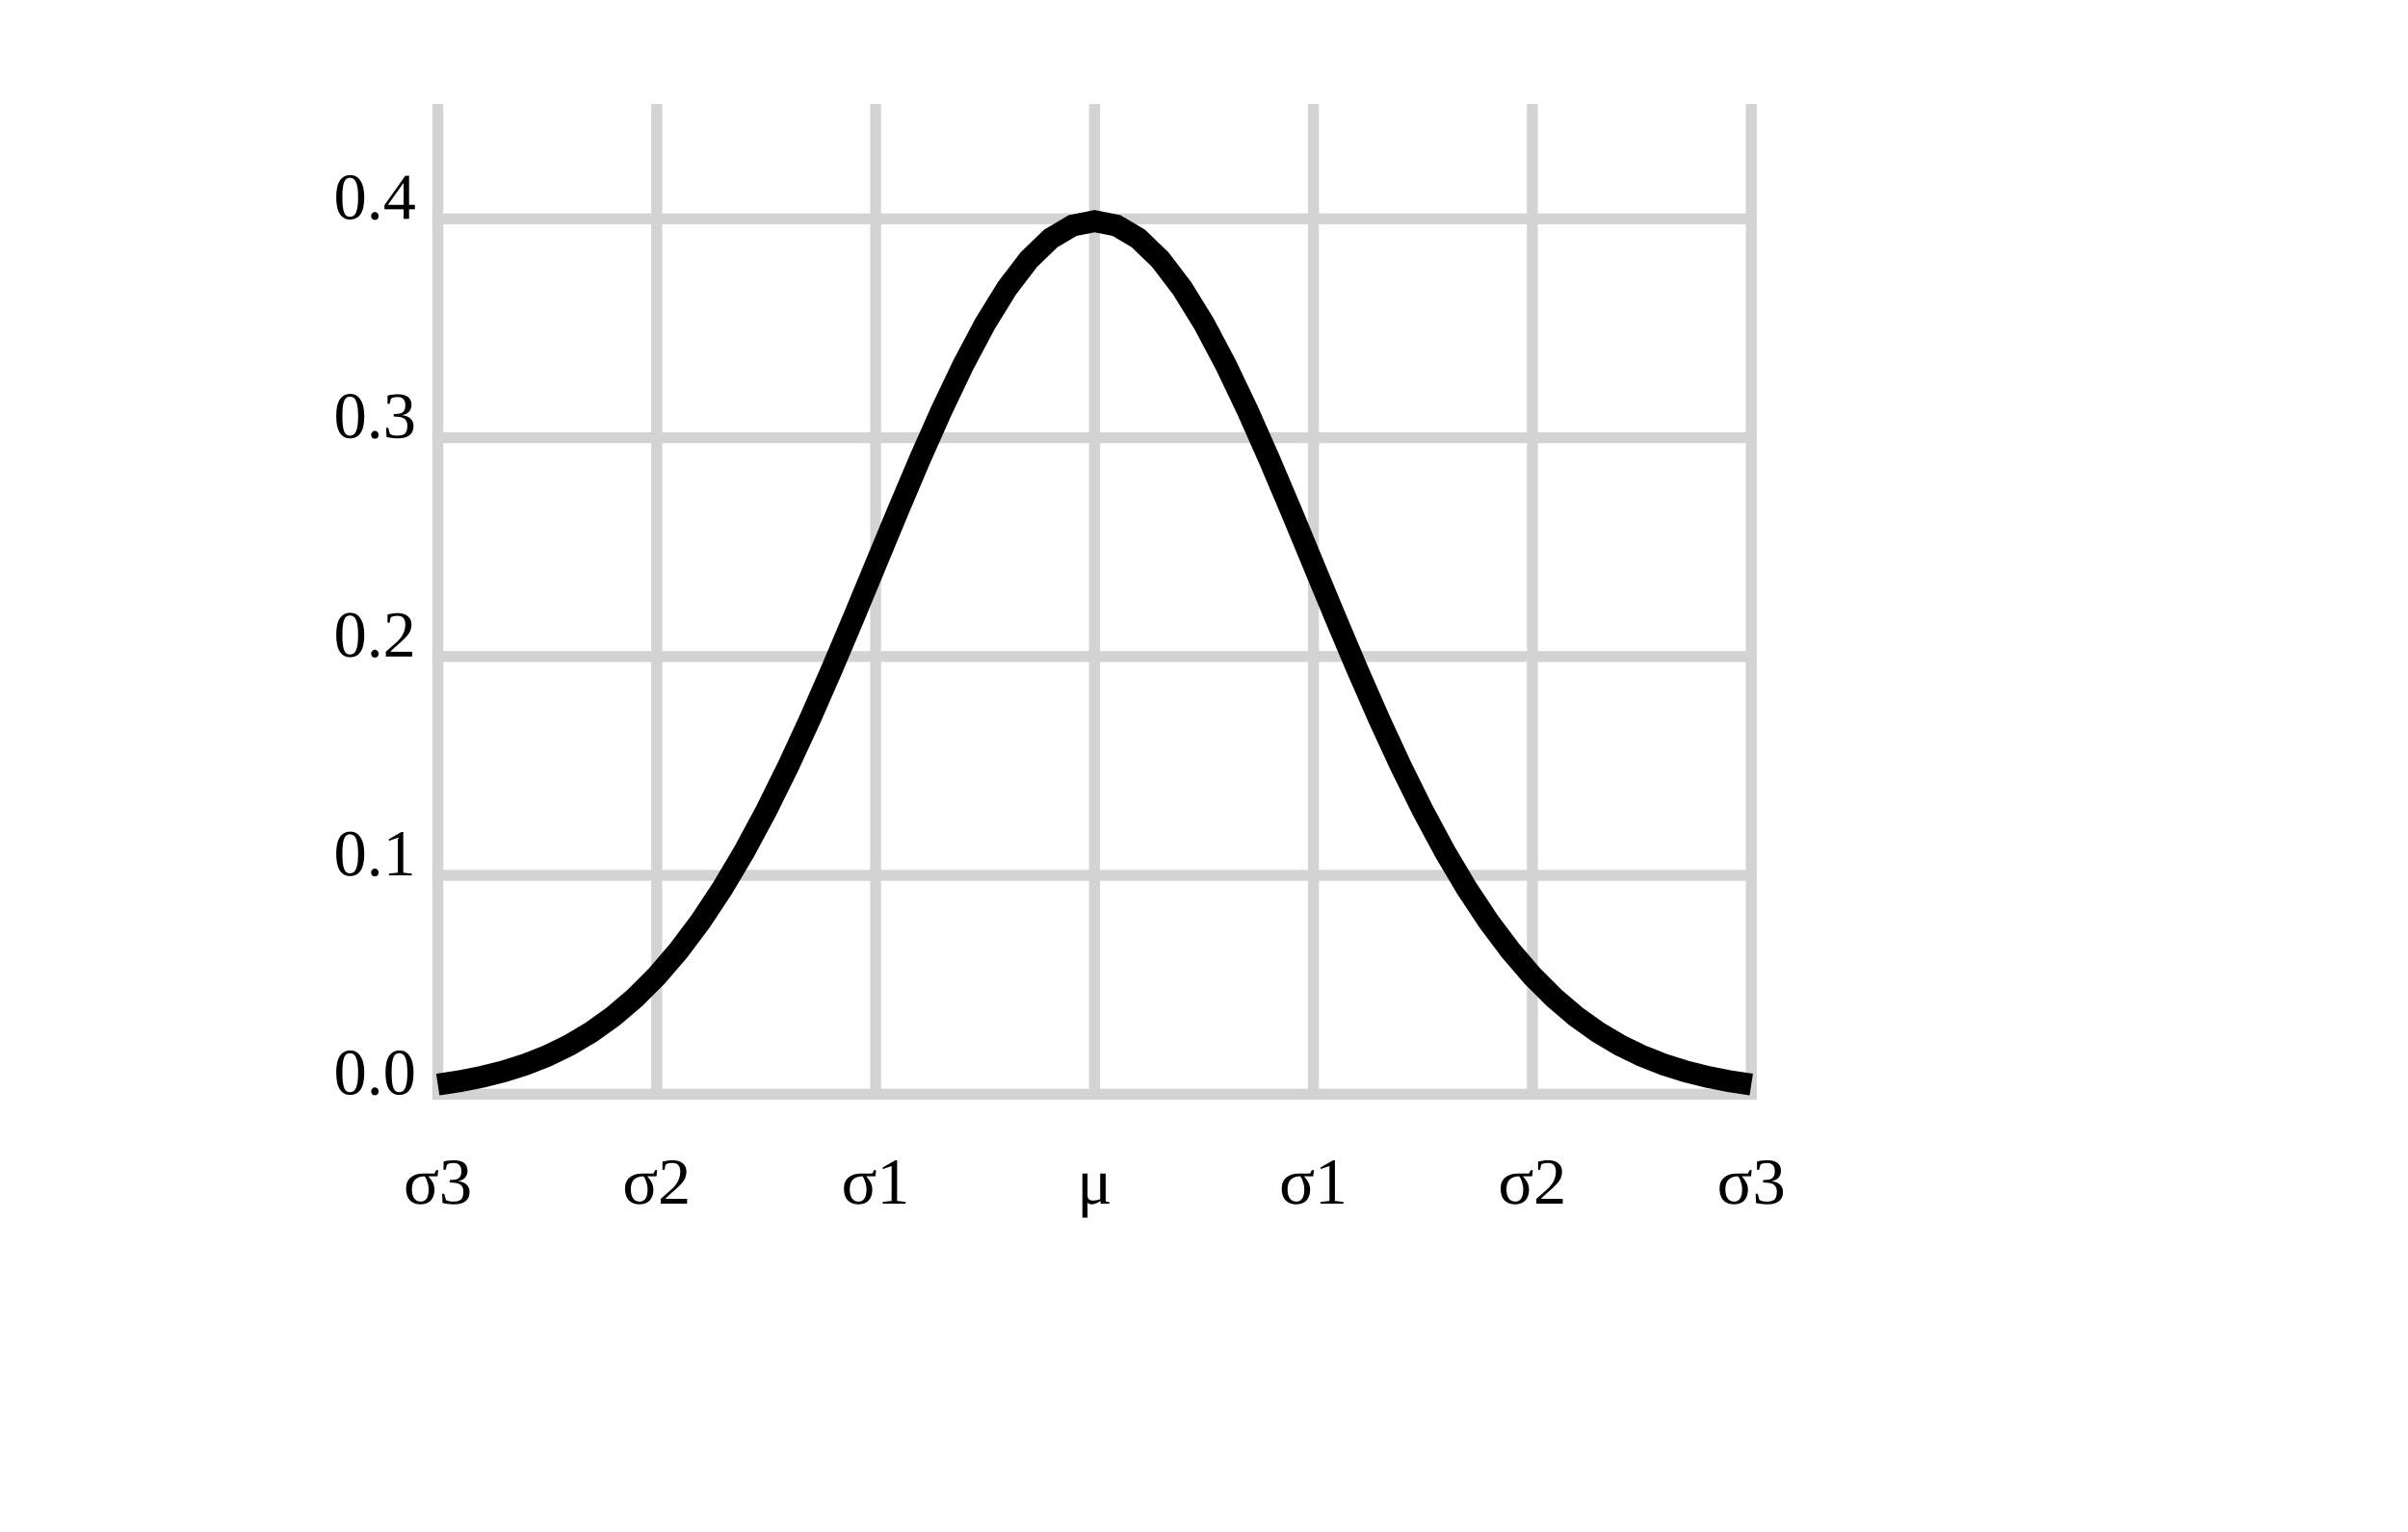
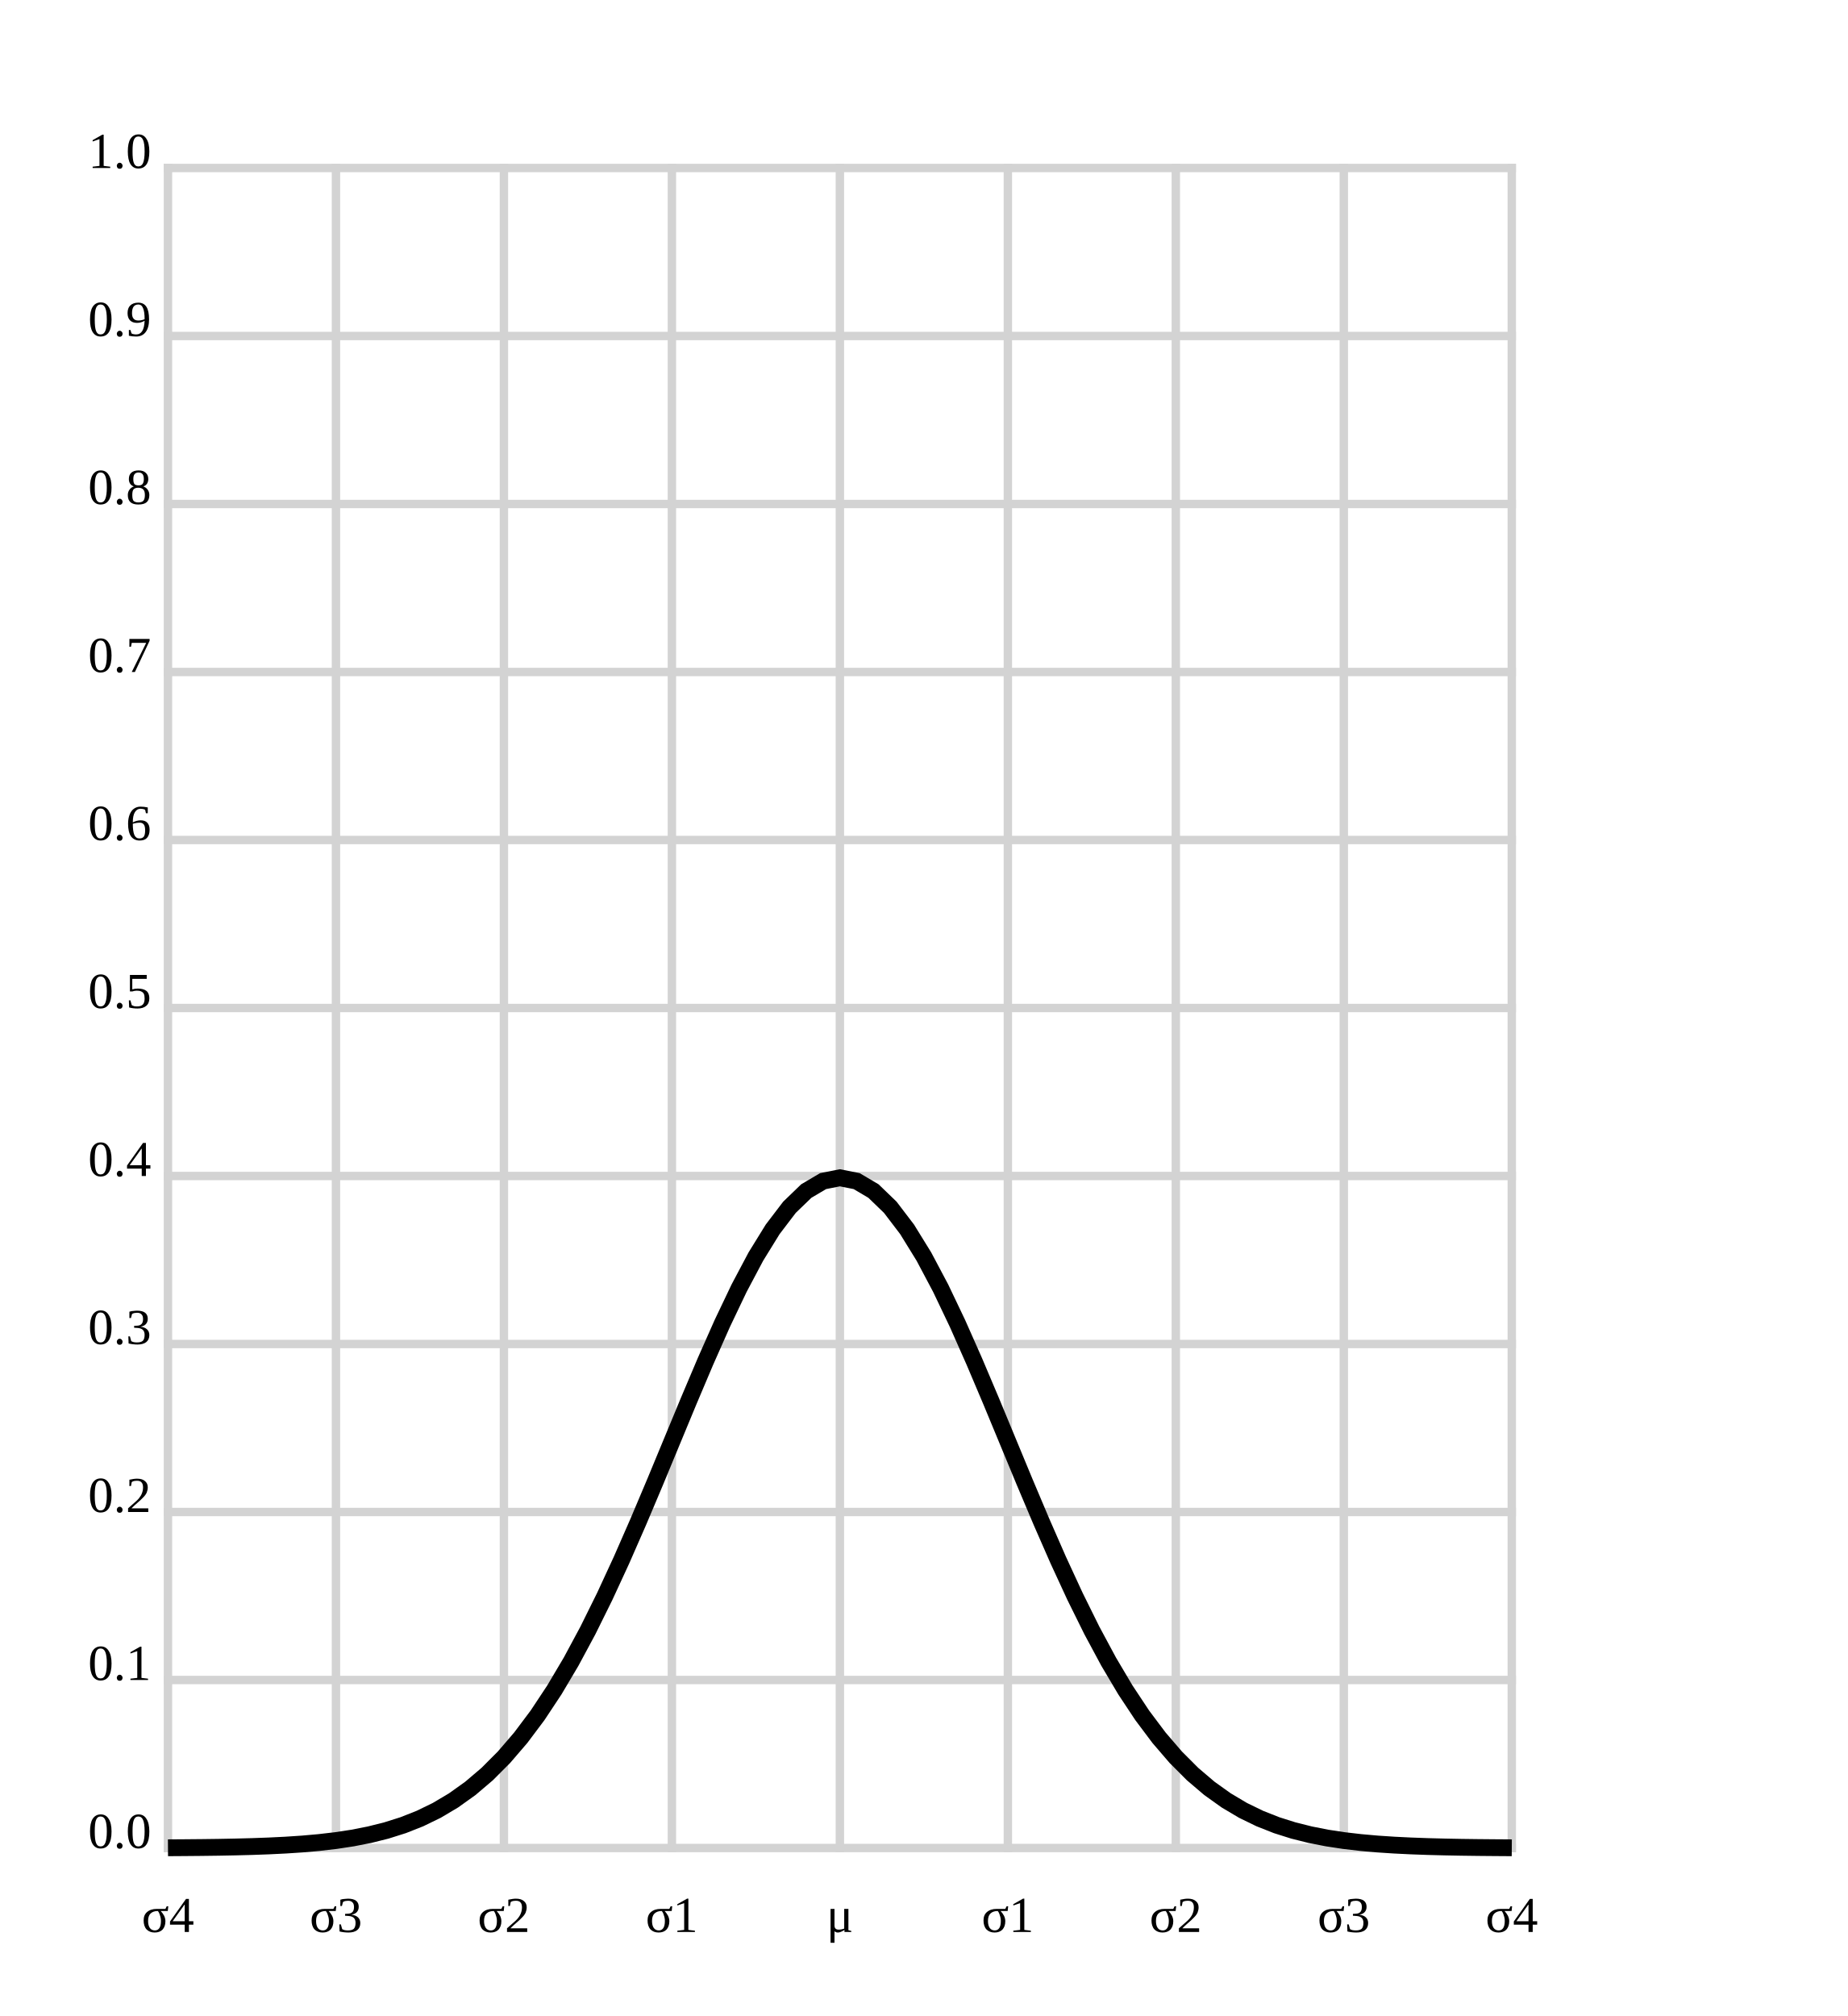
- <svg xmlns="http://www.w3.org/2000/svg" viewBox="-50 -50 110 70">
+ <svg xmlns="http://www.w3.org/2000/svg" viewBox="-50 -110 110 120">
  <g>
-     <line x1="-30" y1="-0" x2="30" y2="-0" stroke="lightgray" stroke-width="0.5" stroke-linecap="square" />
-     <text x="-31" y="-0" text-anchor="end" alignment-baseline="central" font-size="3">0.0</text>
-     <line x1="-30" y1="-10" x2="30" y2="-10" stroke="lightgray" stroke-width="0.5" stroke-linecap="square" />
-     <text x="-31" y="-10" text-anchor="end" alignment-baseline="central" font-size="3">0.1</text>
-     <line x1="-30" y1="-20" x2="30" y2="-20" stroke="lightgray" stroke-width="0.5" stroke-linecap="square" />
-     <text x="-31" y="-20" text-anchor="end" alignment-baseline="central" font-size="3">0.2</text>
-     <line x1="-30" y1="-30" x2="30" y2="-30" stroke="lightgray" stroke-width="0.5" stroke-linecap="square" />
-     <text x="-31" y="-30" text-anchor="end" alignment-baseline="central" font-size="3">0.3</text>
-     <line x1="-30" y1="-40" x2="30" y2="-40" stroke="lightgray" stroke-width="0.5" stroke-linecap="square" />
-     <text x="-31" y="-40" text-anchor="end" alignment-baseline="central" font-size="3">0.4</text>
-     <line x1="-30" y1="0" x2="-30" y2="-45" stroke="lightgray" stroke-width="0.5" stroke-linecap="square" />
+     <line x1="-40" y1="-0" x2="40" y2="-0" stroke="lightgray" stroke-width="0.5" stroke-linecap="square" />
+     <text x="-41" y="-0" text-anchor="end" alignment-baseline="central" font-size="3">0.0</text>
+     <line x1="-40" y1="-10" x2="40" y2="-10" stroke="lightgray" stroke-width="0.5" stroke-linecap="square" />
+     <text x="-41" y="-10" text-anchor="end" alignment-baseline="central" font-size="3">0.1</text>
+     <line x1="-40" y1="-20" x2="40" y2="-20" stroke="lightgray" stroke-width="0.5" stroke-linecap="square" />
+     <text x="-41" y="-20" text-anchor="end" alignment-baseline="central" font-size="3">0.2</text>
+     <line x1="-40" y1="-30" x2="40" y2="-30" stroke="lightgray" stroke-width="0.5" stroke-linecap="square" />
+     <text x="-41" y="-30" text-anchor="end" alignment-baseline="central" font-size="3">0.3</text>
+     <line x1="-40" y1="-40" x2="40" y2="-40" stroke="lightgray" stroke-width="0.5" stroke-linecap="square" />
+     <text x="-41" y="-40" text-anchor="end" alignment-baseline="central" font-size="3">0.4</text>
+     <line x1="-40" y1="-50" x2="40" y2="-50" stroke="lightgray" stroke-width="0.5" stroke-linecap="square" />
+     <text x="-41" y="-50" text-anchor="end" alignment-baseline="central" font-size="3">0.5</text>
+     <line x1="-40" y1="-60" x2="40" y2="-60" stroke="lightgray" stroke-width="0.5" stroke-linecap="square" />
+     <text x="-41" y="-60" text-anchor="end" alignment-baseline="central" font-size="3">0.6</text>
+     <line x1="-40" y1="-70" x2="40" y2="-70" stroke="lightgray" stroke-width="0.5" stroke-linecap="square" />
+     <text x="-41" y="-70" text-anchor="end" alignment-baseline="central" font-size="3">0.7</text>
+     <line x1="-40" y1="-80" x2="40" y2="-80" stroke="lightgray" stroke-width="0.5" stroke-linecap="square" />
+     <text x="-41" y="-80" text-anchor="end" alignment-baseline="central" font-size="3">0.8</text>
+     <line x1="-40" y1="-90" x2="40" y2="-90" stroke="lightgray" stroke-width="0.5" stroke-linecap="square" />
+     <text x="-41" y="-90" text-anchor="end" alignment-baseline="central" font-size="3">0.9</text>
+     <line x1="-40" y1="-100" x2="40" y2="-100" stroke="lightgray" stroke-width="0.5" stroke-linecap="square" />
+     <text x="-41" y="-100" text-anchor="end" alignment-baseline="central" font-size="3">1.0</text>
+     <line x1="-40" y1="0" x2="-40" y2="-100" stroke="lightgray" stroke-width="0.5" stroke-linecap="square" />
+     <text x="-40" y="5" text-anchor="middle" font-size="3">σ4</text>
+     <line x1="-30" y1="0" x2="-30" y2="-100" stroke="lightgray" stroke-width="0.5" stroke-linecap="square" />
    <text x="-30" y="5" text-anchor="middle" font-size="3">σ3</text>
-     <line x1="-20" y1="0" x2="-20" y2="-45" stroke="lightgray" stroke-width="0.5" stroke-linecap="square" />
+     <line x1="-20" y1="0" x2="-20" y2="-100" stroke="lightgray" stroke-width="0.5" stroke-linecap="square" />
    <text x="-20" y="5" text-anchor="middle" font-size="3">σ2</text>
-     <line x1="-10" y1="0" x2="-10" y2="-45" stroke="lightgray" stroke-width="0.5" stroke-linecap="square" />
+     <line x1="-10" y1="0" x2="-10" y2="-100" stroke="lightgray" stroke-width="0.5" stroke-linecap="square" />
    <text x="-10" y="5" text-anchor="middle" font-size="3">σ1</text>
-     <line x1="0" y1="0" x2="0" y2="-45" stroke="lightgray" stroke-width="0.5" stroke-linecap="square" />
+     <line x1="0" y1="0" x2="0" y2="-100" stroke="lightgray" stroke-width="0.5" stroke-linecap="square" />
    <text x="0" y="5" text-anchor="middle" font-size="3">μ</text>
-     <line x1="10" y1="0" x2="10" y2="-45" stroke="lightgray" stroke-width="0.5" stroke-linecap="square" />
+     <line x1="10" y1="0" x2="10" y2="-100" stroke="lightgray" stroke-width="0.5" stroke-linecap="square" />
    <text x="10" y="5" text-anchor="middle" font-size="3">σ1</text>
-     <line x1="20" y1="0" x2="20" y2="-45" stroke="lightgray" stroke-width="0.5" stroke-linecap="square" />
+     <line x1="20" y1="0" x2="20" y2="-100" stroke="lightgray" stroke-width="0.5" stroke-linecap="square" />
    <text x="20" y="5" text-anchor="middle" font-size="3">σ2</text>
-     <line x1="30" y1="0" x2="30" y2="-45" stroke="lightgray" stroke-width="0.5" stroke-linecap="square" />
+     <line x1="30" y1="0" x2="30" y2="-100" stroke="lightgray" stroke-width="0.5" stroke-linecap="square" />
    <text x="30" y="5" text-anchor="middle" font-size="3">σ3</text>
-     <polyline points="-30,-0.443 -29,-0.595 -28,-0.792 -27,-1.042 -26,-1.358 -25,-1.753 -24,-2.239 -23,-2.833 -22,-3.547 -21,-4.398 -20,-5.399 -19,-6.562 -18,-7.895 -17,-9.405 -16,-11.092 -15,-12.952 -14,-14.973 -13,-17.137 -12,-19.419 -11,-21.785 -10,-24.197 -9,-26.609 -8,-28.969 -7,-31.225 -6,-33.322 -5,-35.207 -4,-36.827 -3,-38.139 -2,-39.104 -1,-39.695 0,-39.894 1,-39.695 2,-39.104 3,-38.139 4,-36.827 5,-35.207 6,-33.322 7,-31.225 8,-28.969 9,-26.609 10,-24.197 11,-21.785 12,-19.419 13,-17.137 14,-14.973 15,-12.952 16,-11.092 17,-9.405 18,-7.895 19,-6.562 20,-5.399 21,-4.398 22,-3.547 23,-2.833 24,-2.239 25,-1.753 26,-1.358 27,-1.042 28,-0.792 29,-0.595 30,-0.443" stroke="black" stroke-width="1" fill="none" />
+     <line x1="40" y1="0" x2="40" y2="-100" stroke="lightgray" stroke-width="0.5" stroke-linecap="square" />
+     <text x="40" y="5" text-anchor="middle" font-size="3">σ4</text>
+     <polyline points="-40,-0.013 -39,-0.02 -38,-0.029 -37,-0.042 -36,-0.061 -35,-0.087 -34,-0.123 -33,-0.172 -32,-0.238 -31,-0.327 -30,-0.443 -29,-0.595 -28,-0.792 -27,-1.042 -26,-1.358 -25,-1.753 -24,-2.239 -23,-2.833 -22,-3.547 -21,-4.398 -20,-5.399 -19,-6.562 -18,-7.895 -17,-9.405 -16,-11.092 -15,-12.952 -14,-14.973 -13,-17.137 -12,-19.419 -11,-21.785 -10,-24.197 -9,-26.609 -8,-28.969 -7,-31.225 -6,-33.322 -5,-35.207 -4,-36.827 -3,-38.139 -2,-39.104 -1,-39.695 0,-39.894 1,-39.695 2,-39.104 3,-38.139 4,-36.827 5,-35.207 6,-33.322 7,-31.225 8,-28.969 9,-26.609 10,-24.197 11,-21.785 12,-19.419 13,-17.137 14,-14.973 15,-12.952 16,-11.092 17,-9.405 18,-7.895 19,-6.562 20,-5.399 21,-4.398 22,-3.547 23,-2.833 24,-2.239 25,-1.753 26,-1.358 27,-1.042 28,-0.792 29,-0.595 30,-0.443 31,-0.327 32,-0.238 33,-0.172 34,-0.123 35,-0.087 36,-0.061 37,-0.042 38,-0.029 39,-0.02 40,-0.013" stroke="black" stroke-width="1" fill="none" />
  </g>
</svg>
